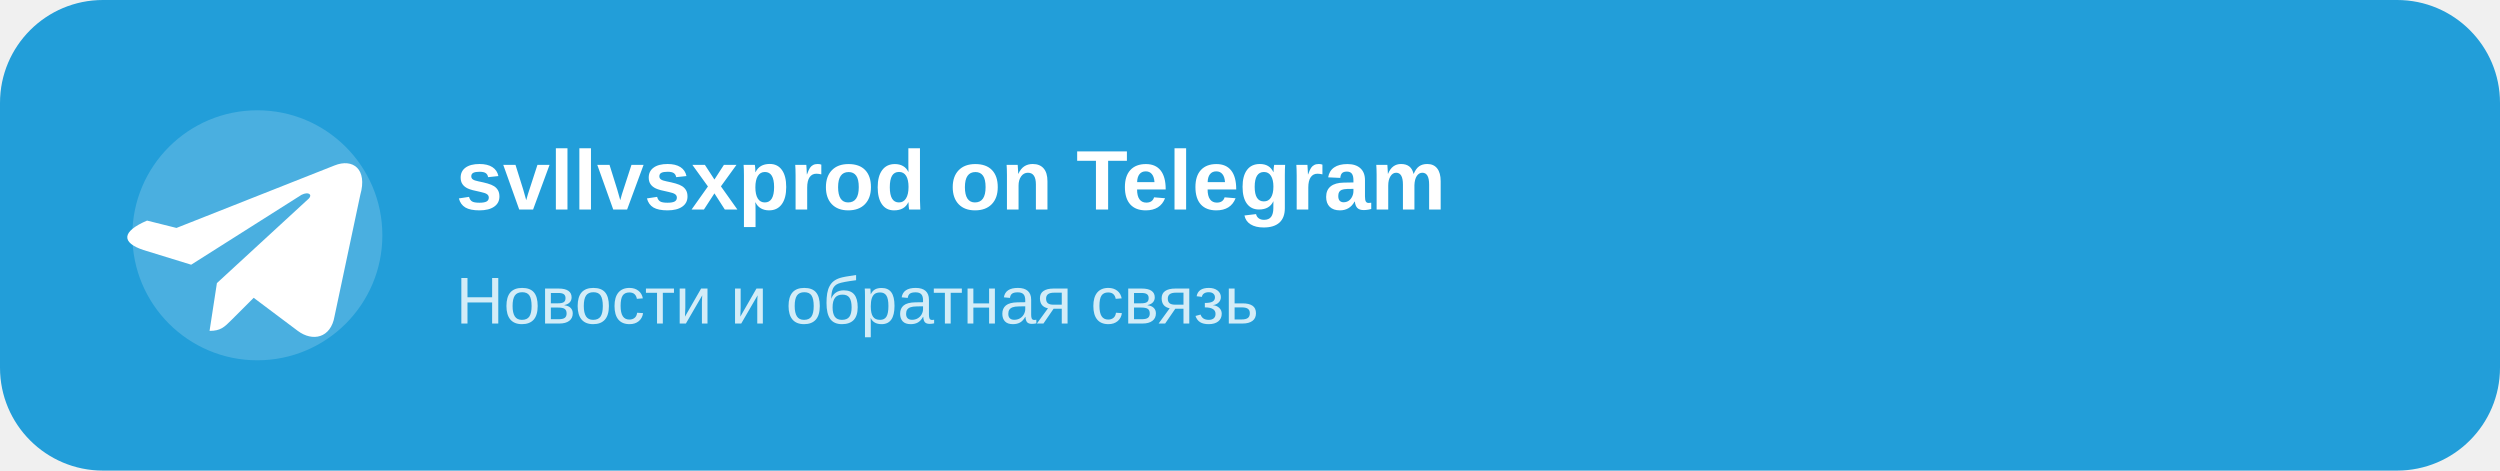
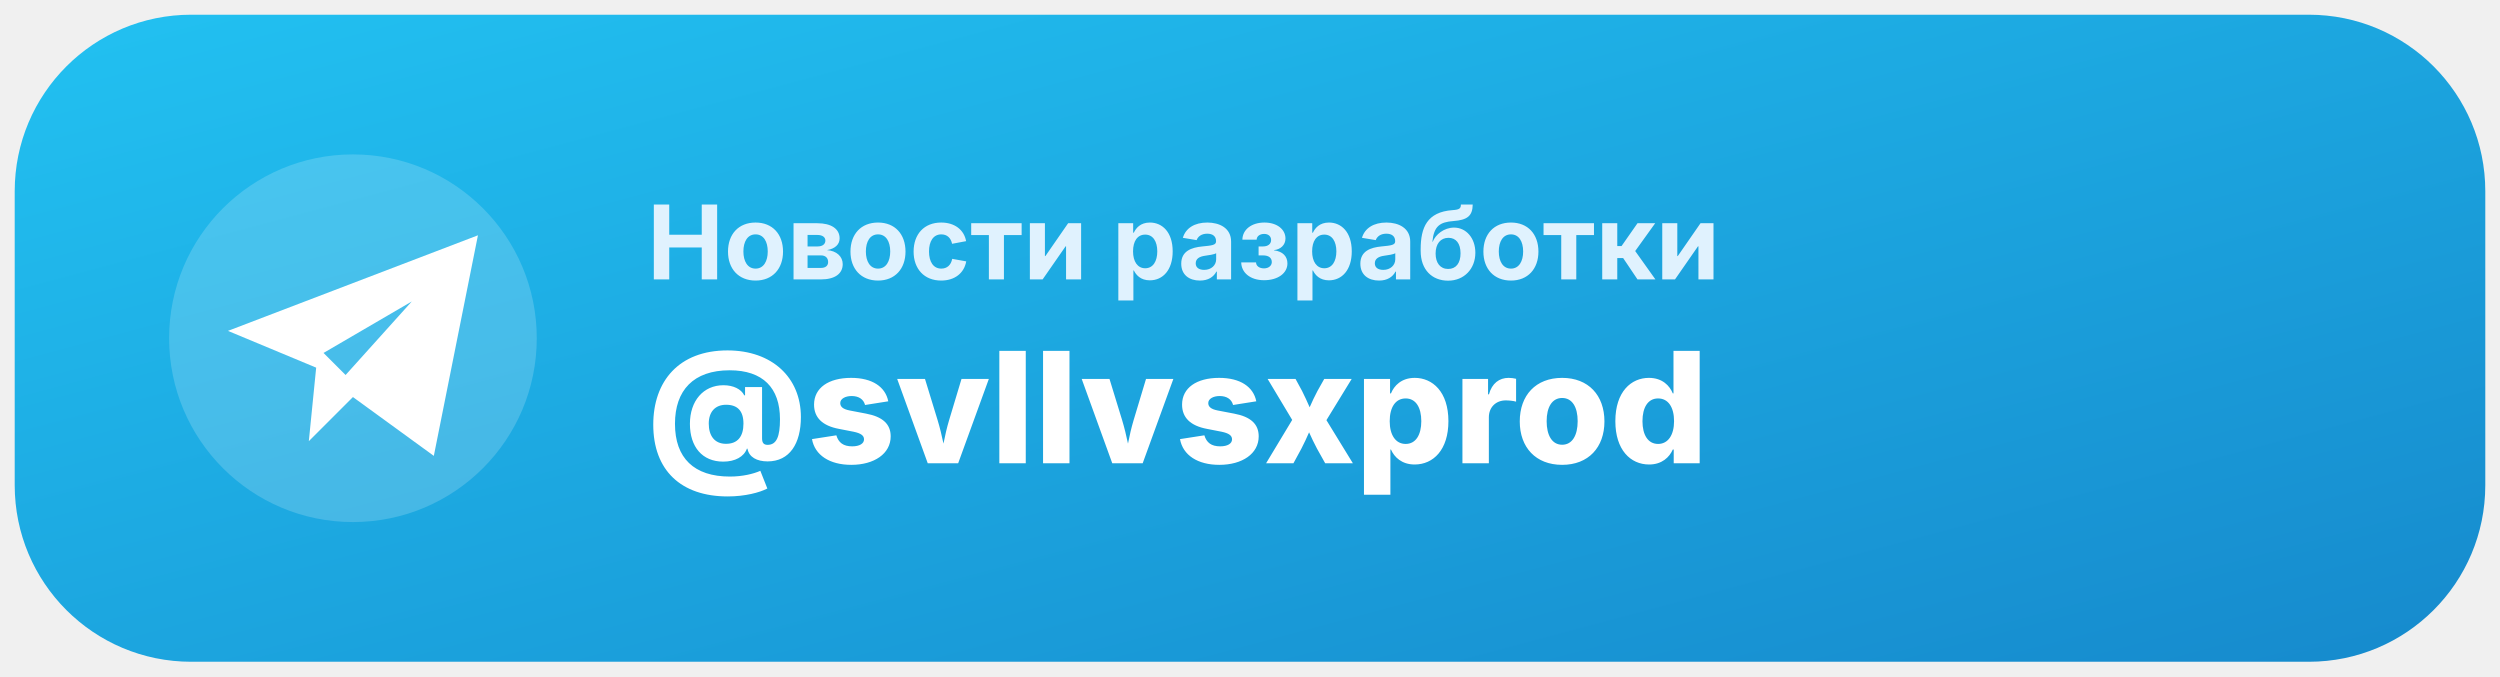
- <svg xmlns="http://www.w3.org/2000/svg" width="680" height="128" viewBox="0 0 680 128" role="img" aria-label="Telegram channel">
-   <rect width="680" height="128" rx="28" fill="#229ed9" />
-   <circle cx="70" cy="64" r="34" fill="#fff" fill-opacity=".18" />
-   <path d="M48 62 91 45c5-2 9 1 7 8L91 86c-1 6-6 7-10 4L69 81l-6 6c-2 2-3 3-6 3l2-13 25-23c1-1 0-2-2-1L52 72l-13-4c-6-2-6-5 1-8z" fill="#fff" />
-   <text x="124" y="57" fill="#fff" font-family="Arial,sans-serif" font-size="23" font-weight="700">svllvsxprod on Telegram</text>
-   <text x="124" y="88" fill="#fff" fill-opacity=".80" font-family="Arial,sans-serif" font-size="18">Новости и обратная связь</text>
+ <svg xmlns="http://www.w3.org/2000/svg" width="340" height="92" viewBox="0 0 340 92" role="img" aria-label="Telegram-канал svllvsxprod">
+   <defs>
+     <linearGradient id="telegram" x1="0" y1="0" x2="1" y2="1">
+       <stop offset="0" stop-color="#22c1f1" />
+       <stop offset="1" stop-color="#168acd" />
+     </linearGradient>
+   </defs>
+   <rect x="2" y="2" width="336" height="88" rx="24" fill="url(#telegram)" />
+   <circle cx="48" cy="46" r="25" fill="#ffffff" fill-opacity="0.18" />
+   <path d="M31 45l34-13-6 30-11-8-6 6 1-10-12-5zm13 3l3 3 9-10-12 7z" fill="#ffffff" />
+   <text x="88" y="38" fill="#e0f2fe" font-family="Inter,Segoe UI,Arial,sans-serif" font-size="14" font-weight="700">Новости разработки</text>
+   <text x="88" y="63" fill="#ffffff" font-family="Inter,Segoe UI,Arial,sans-serif" font-size="21" font-weight="800">@svllvsxprod</text>
</svg>
